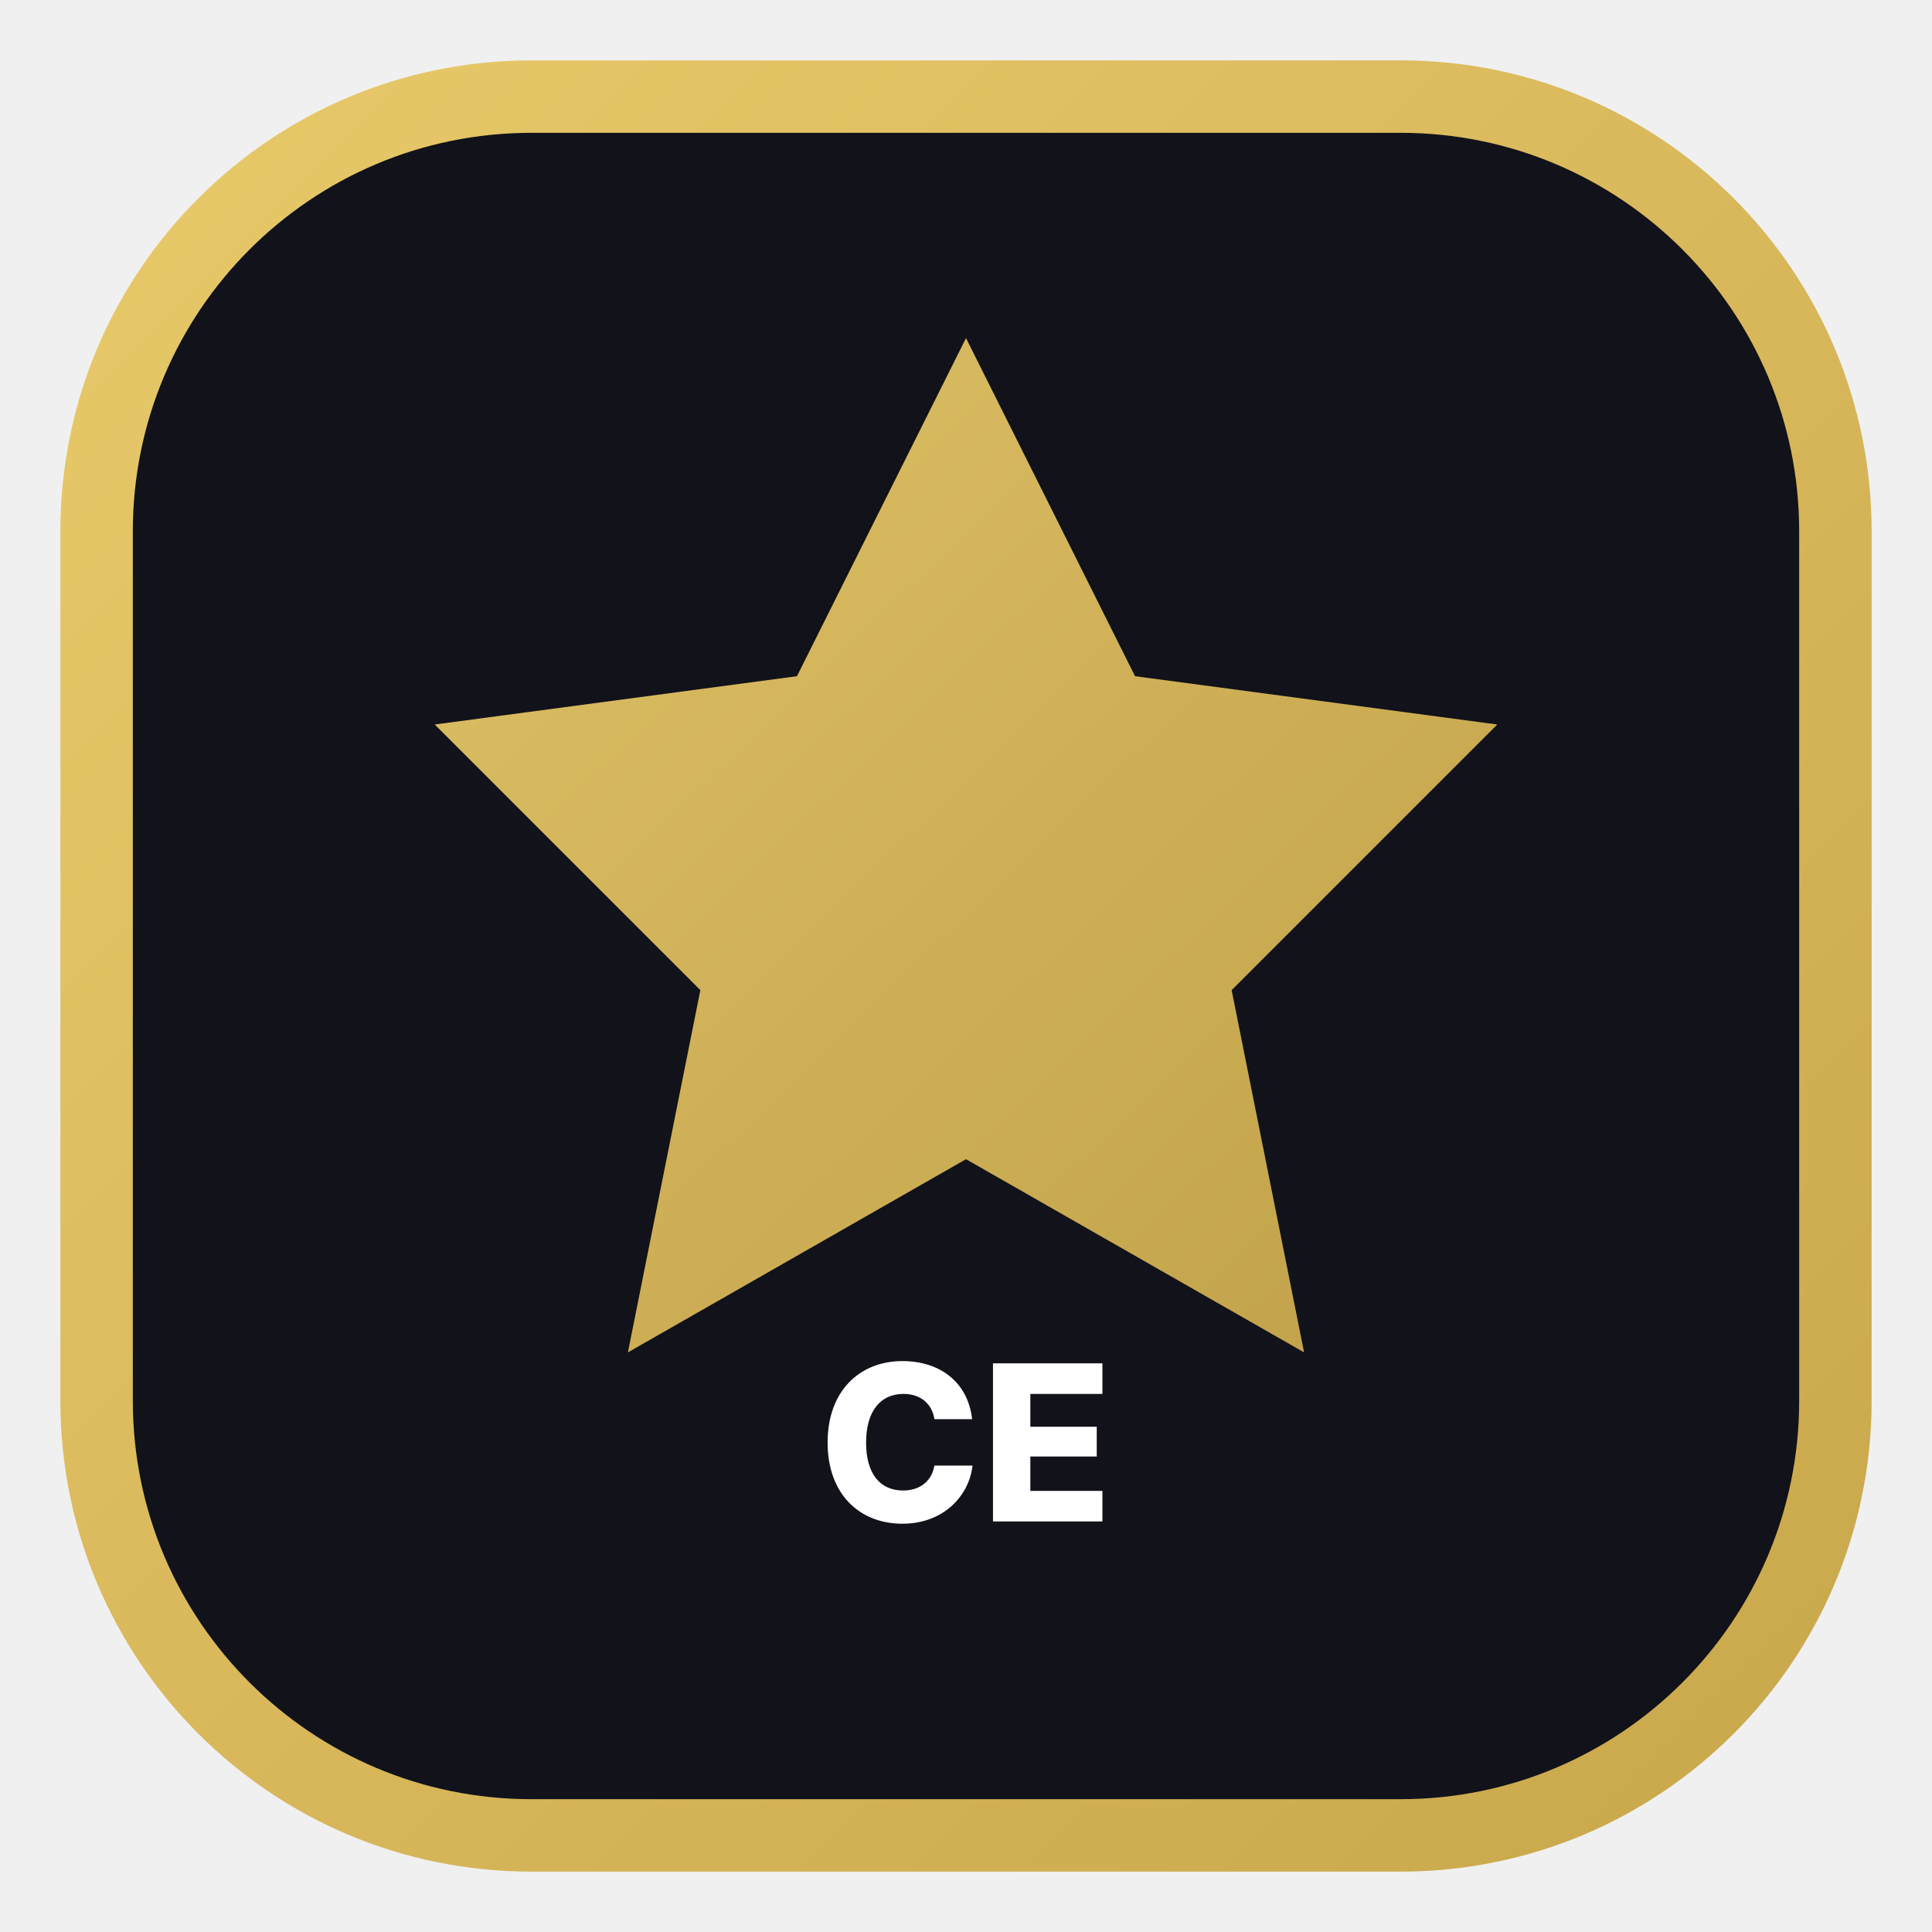
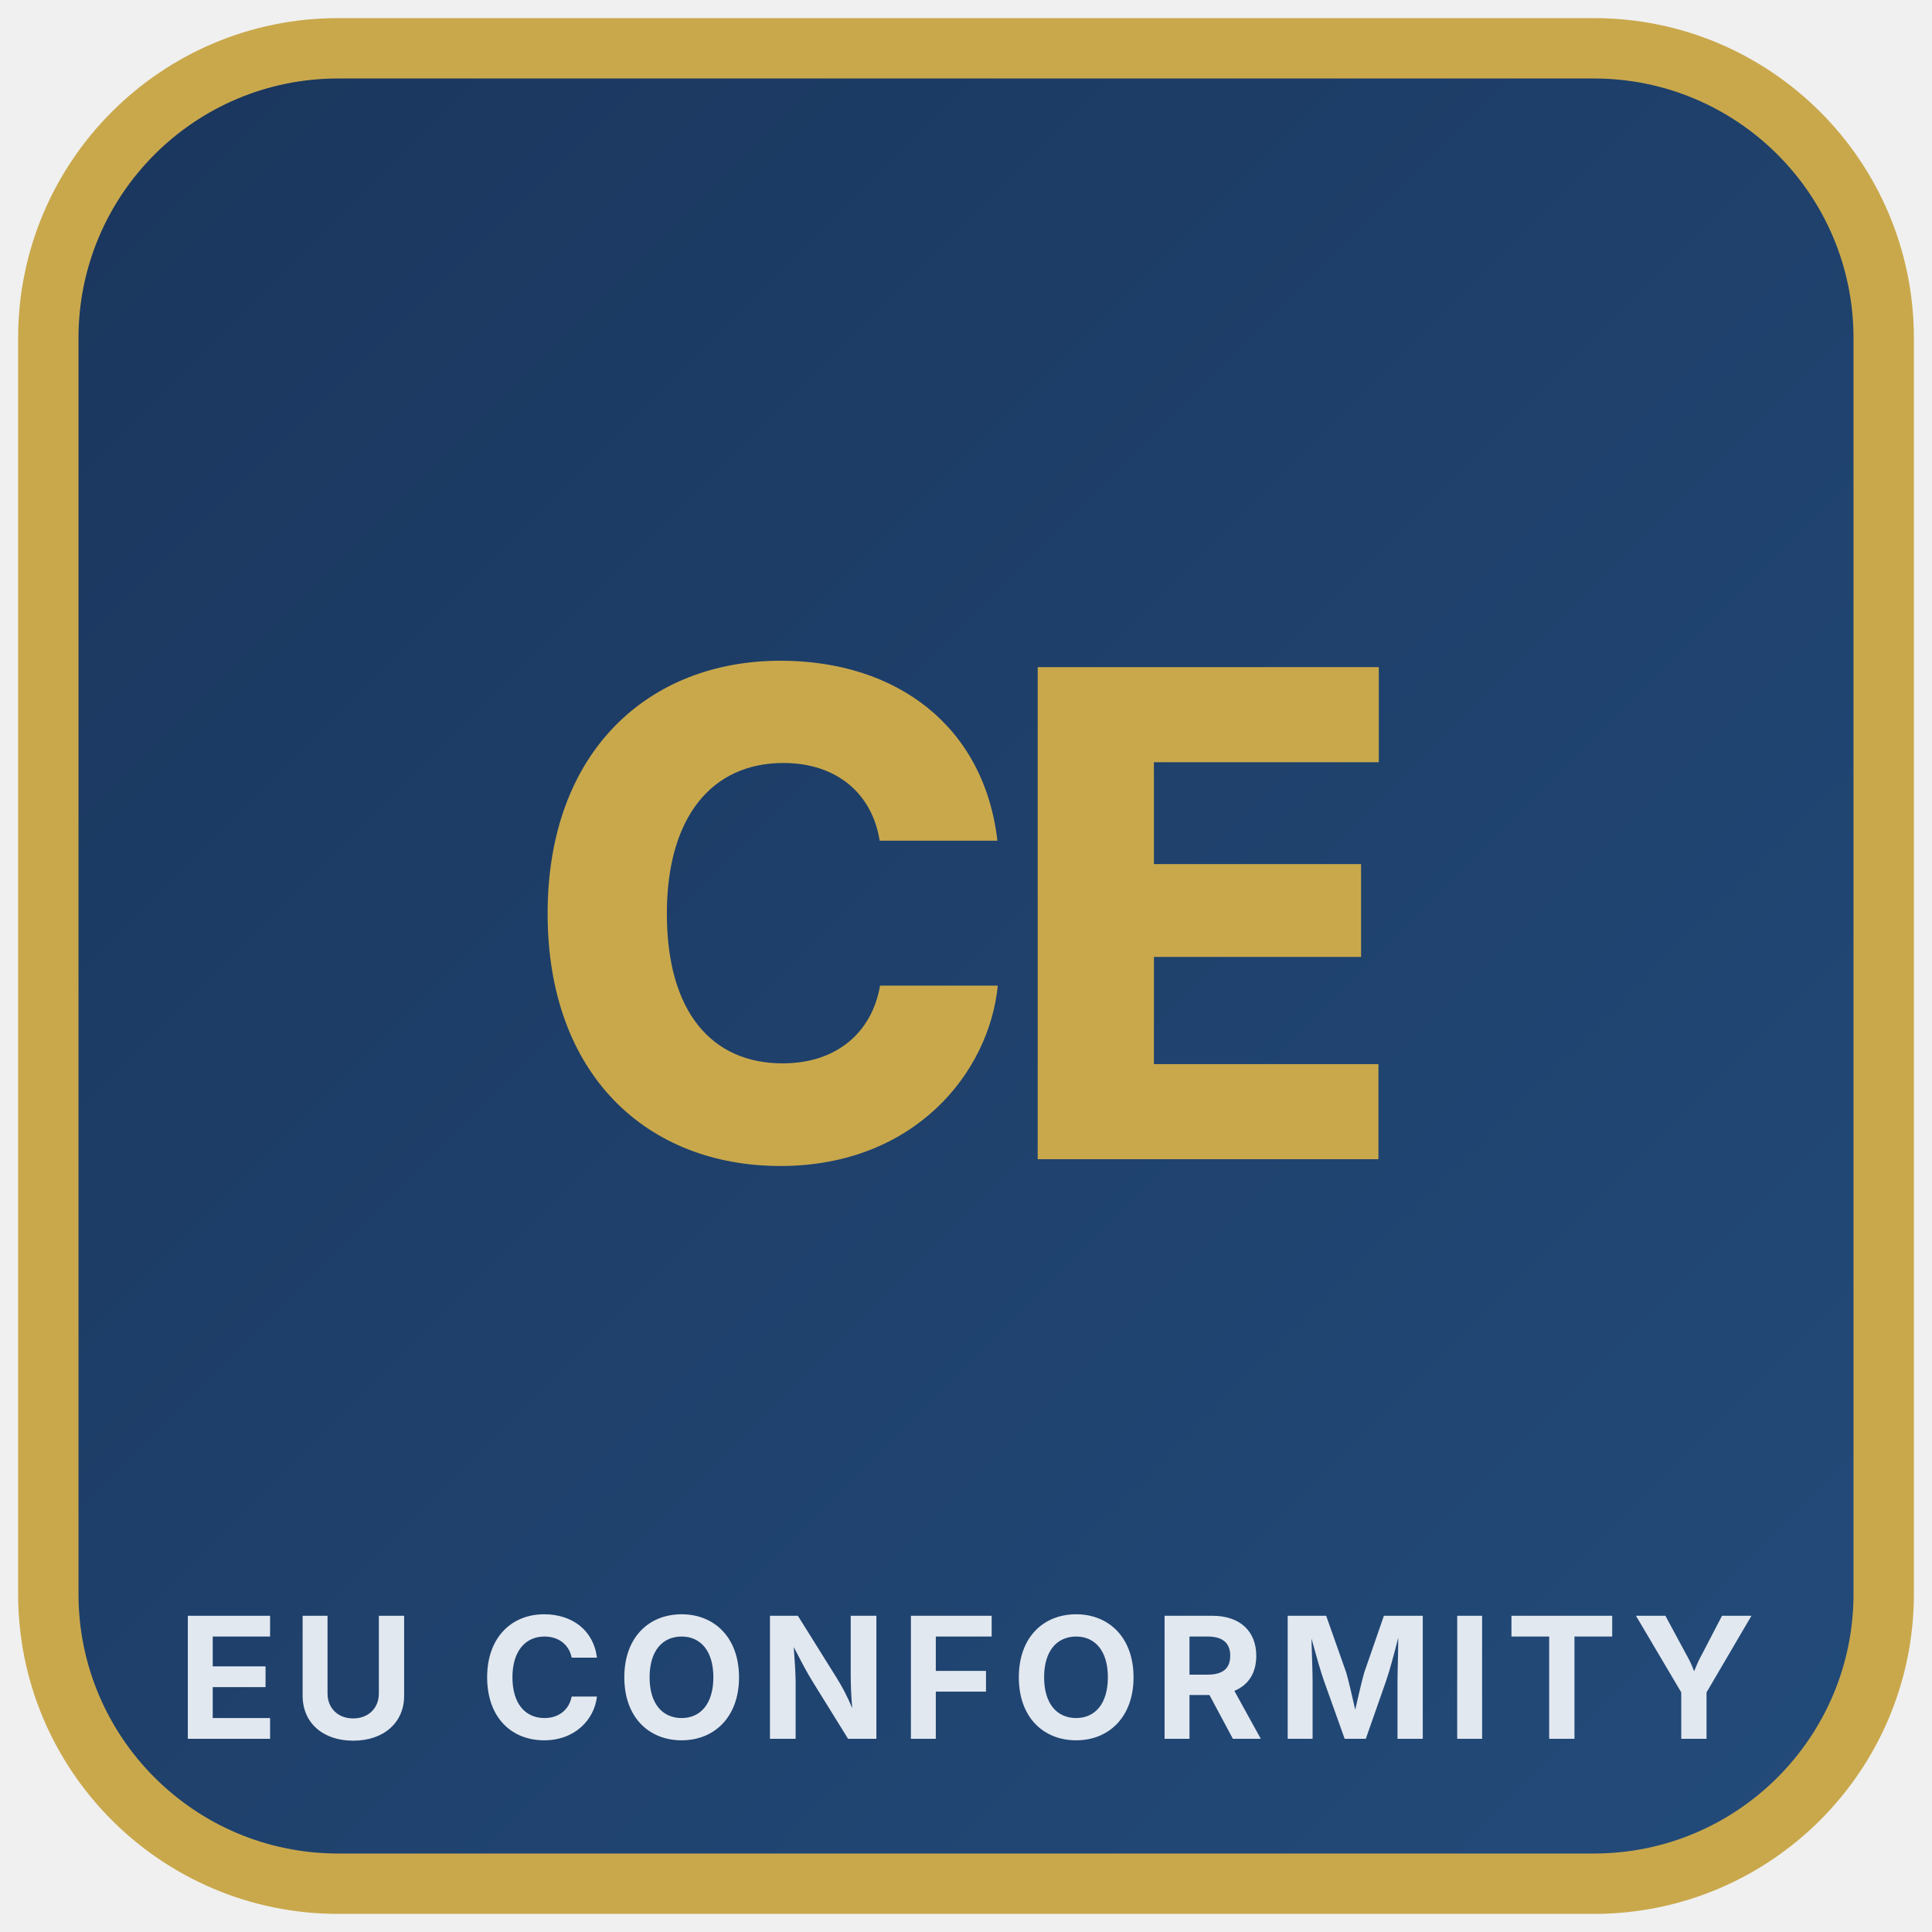
- <svg xmlns="http://www.w3.org/2000/svg" width="80" height="80" viewBox="0 0 80 80" role="img" aria-label="CE certification badge">
+ <svg xmlns="http://www.w3.org/2000/svg" width="80" height="80" viewBox="0 0 80 80" role="img" aria-label="CE European Conformity">
  <defs>
    <linearGradient id="g" x1="0" y1="0" x2="1" y2="1">
-       <stop offset="0%" stop-color="#E8C96A" />
-       <stop offset="100%" stop-color="#C9A84C" />
+       <stop offset="0%" stop-color="#1A365D" />
+       <stop offset="100%" stop-color="#234B7A" />
    </linearGradient>
  </defs>
-   <rect x="4" y="4" width="72" height="72" rx="18" fill="#12121A" stroke="url(#g)" stroke-width="3" />
-   <path d="M40 14l7 14 15 2-11 11 3 15-14-8-14 8 3-15-11-11 15-2z" fill="url(#g)" opacity=".95" />
-   <text x="40" y="63" text-anchor="middle" font-family="Inter, Arial, sans-serif" font-size="9" font-weight="800" fill="#FFFFFF">CE</text>
+   <rect x="2" y="2" width="76" height="76" rx="12" fill="url(#g)" stroke="#C9A84C" stroke-width="2.5" />
+   <text x="40" y="48" text-anchor="middle" font-family="Inter,Arial,sans-serif" font-size="28" font-weight="800" fill="#C9A84C" letter-spacing="-1">CE</text>
+   <text x="40" y="72" text-anchor="middle" font-family="Inter,Arial,sans-serif" font-size="7" font-weight="700" fill="#E2E8F0" letter-spacing="0.5">EU CONFORMITY</text>
</svg>
